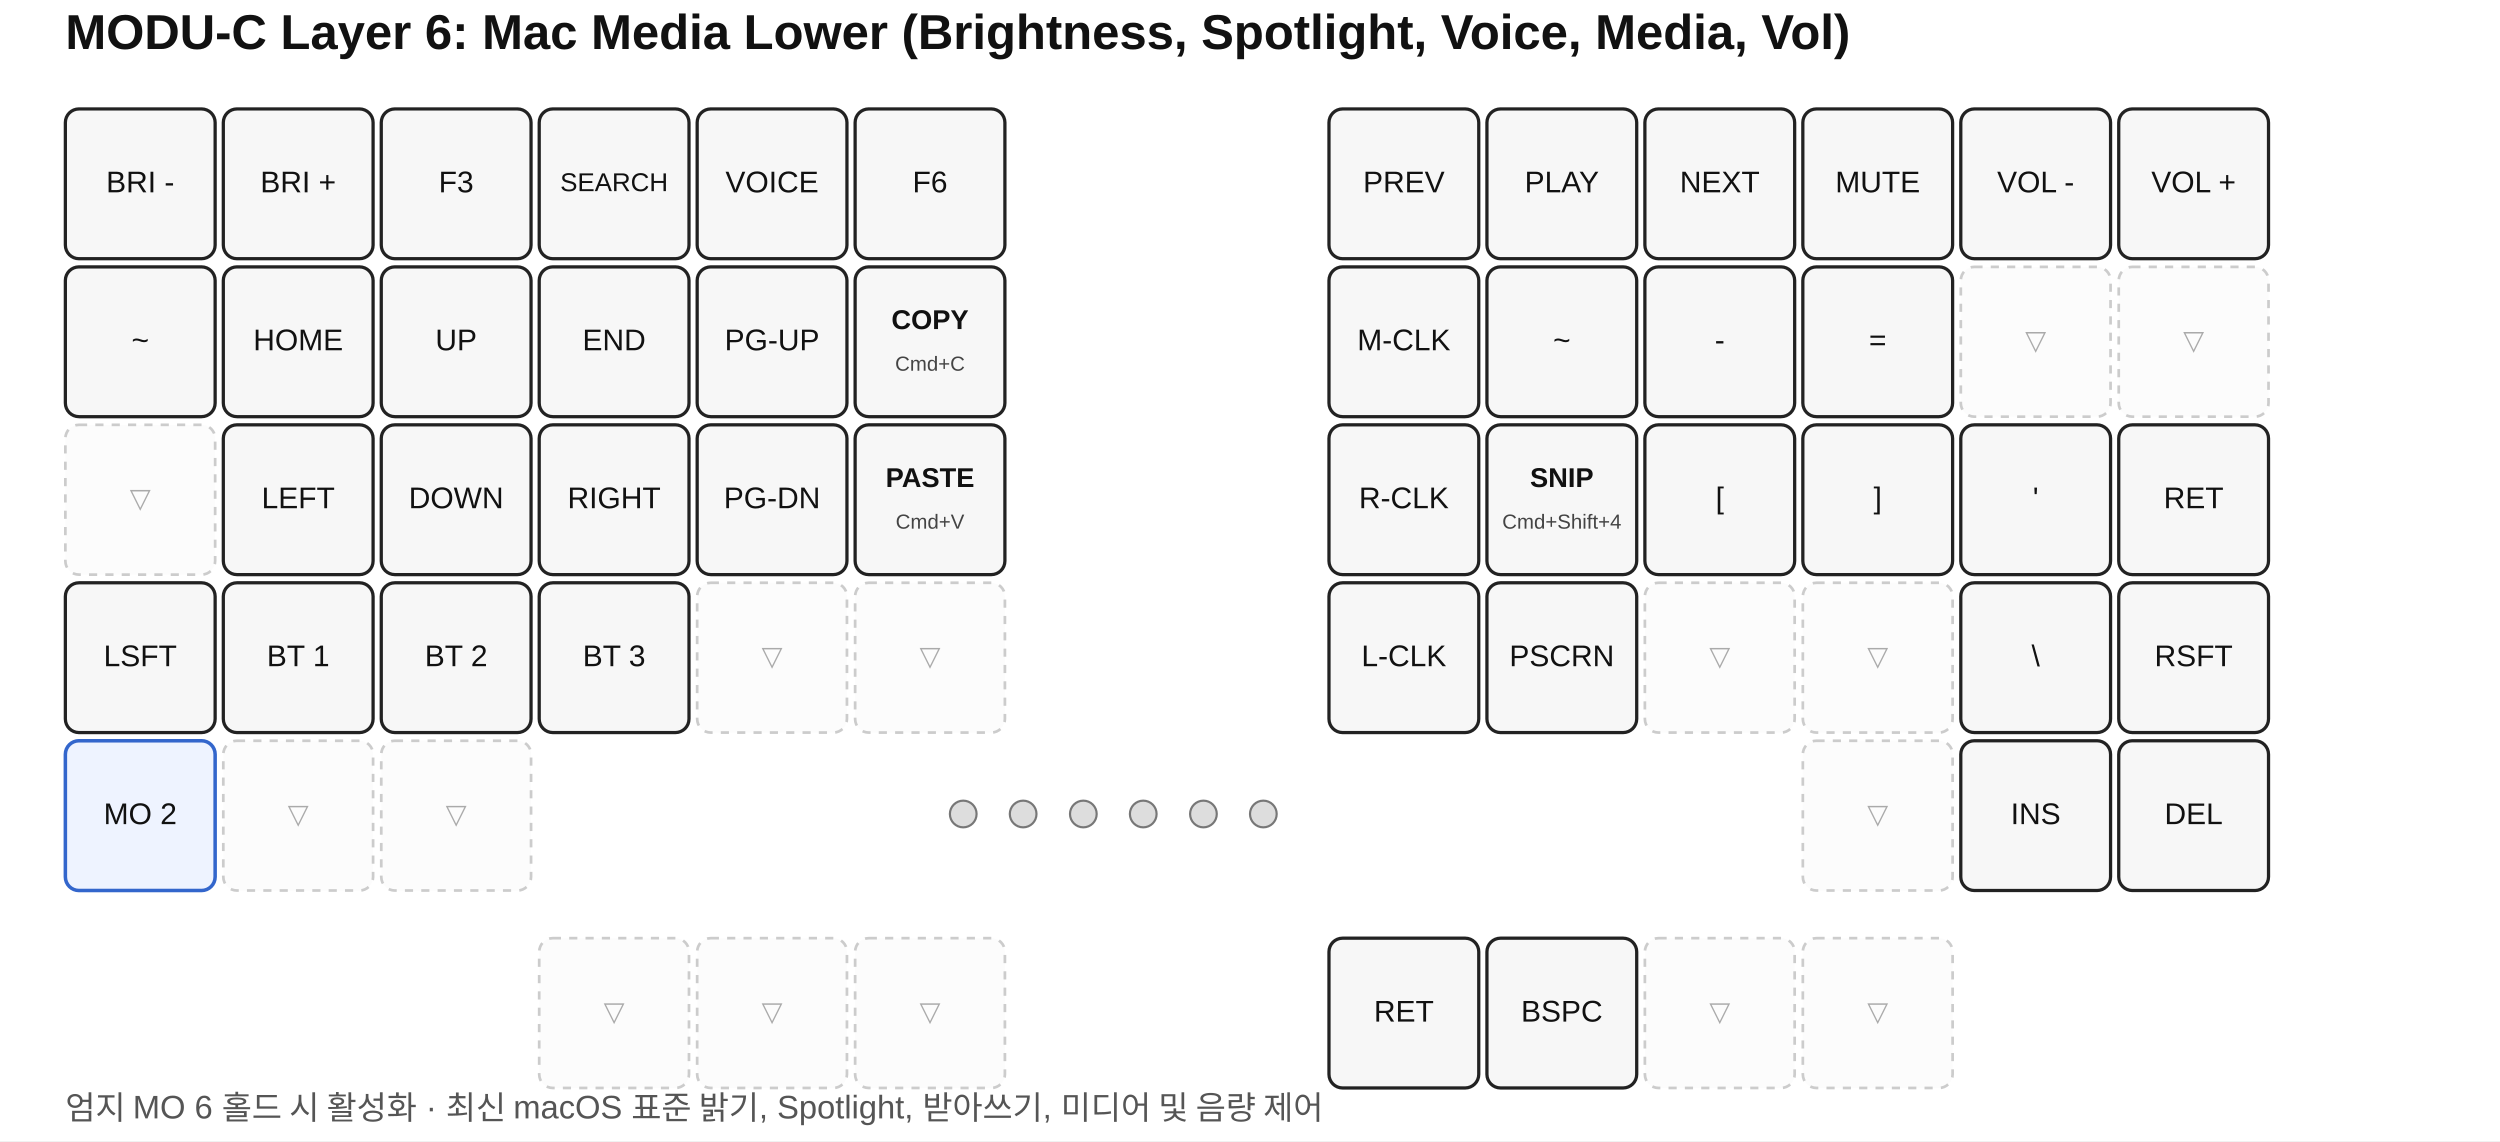
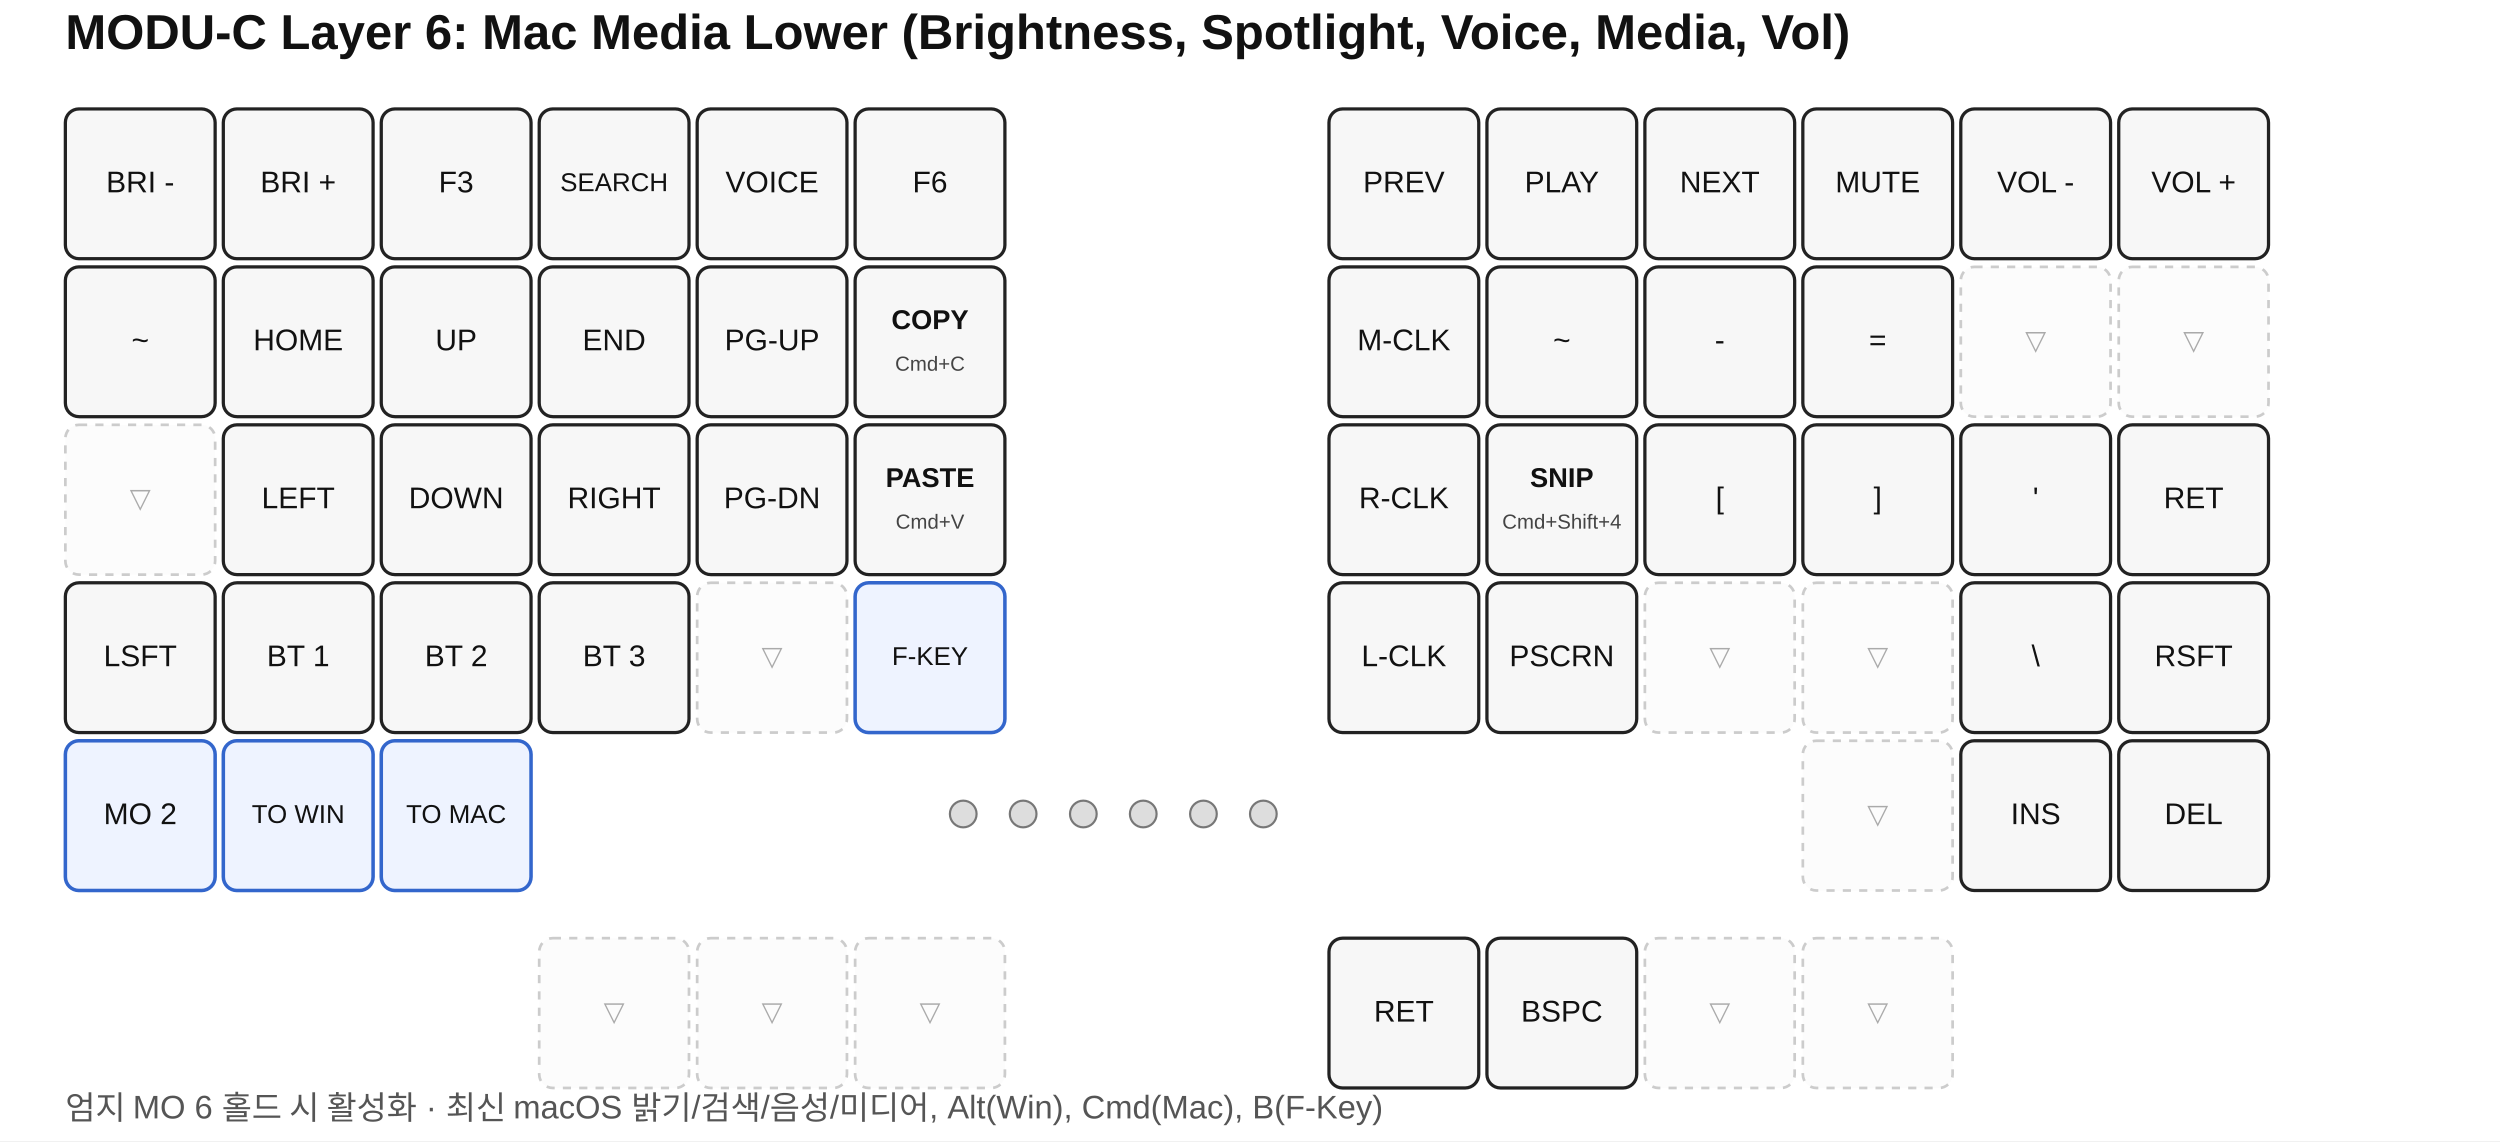
<svg xmlns="http://www.w3.org/2000/svg" width="918" height="419" viewBox="0 0 918 419">
  <rect width="100%" height="100%" fill="white" />
  <style>
text{font-family:Arial,sans-serif;fill:#111}
.key{fill:#f7f7f7;stroke:#222;stroke-width:1.2}
.trans{fill:#fcfcfc;stroke:#ccc;stroke-width:1;stroke-dasharray:3 3}
.mo{fill:#eef3ff;stroke:#3366cc;stroke-width:1.3}
.boot{fill:#ffeeee;stroke:#cc3333;stroke-width:1.3}
.none{fill:#ddd;stroke:#777;stroke-width:0.8}
.title{font-weight:700;font-size:18px}
.note{font-size:12px;fill:#555}
.label{font-size:11px;text-anchor:middle;dominant-baseline:middle}
.label-sm{font-size:9.5px;text-anchor:middle;dominant-baseline:middle}
.label-multi-1{font-size:10px;font-weight:700;text-anchor:middle;dominant-baseline:middle}
.label-multi-2{font-size:7.5px;text-anchor:middle;dominant-baseline:middle;fill:#444}
.label-trans{font-size:10px;text-anchor:middle;dominant-baseline:middle;fill:#aaa}
</style>
  <text x="24" y="18" class="title">MODU-C Layer 6: Mac Media Lower (Brightness, Spotlight, Voice, Media, Vol)</text>
  <rect class="key" x="24.0" y="40.0" width="55.0" height="55.0" rx="5" />
  <text class="label" x="51.5" y="67.5">BRI -</text>
  <rect class="key" x="82.0" y="40.0" width="55.0" height="55.0" rx="5" />
  <text class="label" x="109.5" y="67.5">BRI +</text>
  <rect class="key" x="140.0" y="40.0" width="55.0" height="55.0" rx="5" />
  <text class="label" x="167.5" y="67.5">F3</text>
  <rect class="key" x="198.0" y="40.0" width="55.0" height="55.0" rx="5" />
  <text class="label-sm" x="225.5" y="67.5">SEARCH</text>
  <rect class="key" x="256.0" y="40.0" width="55.0" height="55.0" rx="5" />
  <text class="label" x="283.5" y="67.5">VOICE</text>
  <rect class="key" x="314.0" y="40.0" width="55.0" height="55.0" rx="5" />
  <text class="label" x="341.5" y="67.5">F6</text>
  <rect class="key" x="488.0" y="40.0" width="55.0" height="55.0" rx="5" />
  <text class="label" x="515.5" y="67.5">PREV</text>
  <rect class="key" x="546.0" y="40.0" width="55.0" height="55.0" rx="5" />
  <text class="label" x="573.5" y="67.5">PLAY</text>
  <rect class="key" x="604.0" y="40.0" width="55.0" height="55.0" rx="5" />
  <text class="label" x="631.5" y="67.5">NEXT</text>
  <rect class="key" x="662.0" y="40.0" width="55.0" height="55.0" rx="5" />
  <text class="label" x="689.5" y="67.5">MUTE</text>
  <rect class="key" x="720.0" y="40.0" width="55.0" height="55.0" rx="5" />
  <text class="label" x="747.5" y="67.5">VOL -</text>
  <rect class="key" x="778.0" y="40.0" width="55.0" height="55.0" rx="5" />
  <text class="label" x="805.5" y="67.5">VOL +</text>
  <rect class="key" x="24.0" y="98.0" width="55.0" height="55.0" rx="5" />
  <text class="label" x="51.5" y="125.5">~</text>
  <rect class="key" x="82.0" y="98.0" width="55.0" height="55.0" rx="5" />
  <text class="label" x="109.5" y="125.5">HOME</text>
  <rect class="key" x="140.0" y="98.0" width="55.0" height="55.0" rx="5" />
  <text class="label" x="167.5" y="125.5">UP</text>
  <rect class="key" x="198.0" y="98.0" width="55.0" height="55.0" rx="5" />
  <text class="label" x="225.5" y="125.5">END</text>
  <rect class="key" x="256.0" y="98.0" width="55.0" height="55.0" rx="5" />
  <text class="label" x="283.5" y="125.5">PG-UP</text>
  <rect class="key" x="314.0" y="98.0" width="55.0" height="55.0" rx="5" />
  <text class="label-multi-1" x="341.5" y="118.0">COPY</text>
  <text class="label-multi-2" x="341.5" y="134.0">Cmd+C</text>
  <rect class="key" x="488.0" y="98.0" width="55.0" height="55.0" rx="5" />
  <text class="label" x="515.5" y="125.5">M-CLK</text>
  <rect class="key" x="546.0" y="98.0" width="55.0" height="55.0" rx="5" />
  <text class="label" x="573.5" y="125.5">~</text>
  <rect class="key" x="604.0" y="98.0" width="55.0" height="55.0" rx="5" />
  <text class="label" x="631.5" y="125.5">-</text>
  <rect class="key" x="662.0" y="98.0" width="55.0" height="55.0" rx="5" />
  <text class="label" x="689.5" y="125.5">=</text>
  <rect class="trans" x="720.0" y="98.0" width="55.0" height="55.0" rx="5" />
  <text class="label-trans" x="747.5" y="125.5">▽</text>
  <rect class="trans" x="778.0" y="98.0" width="55.0" height="55.0" rx="5" />
  <text class="label-trans" x="805.5" y="125.5">▽</text>
  <rect class="trans" x="24.0" y="156.0" width="55.0" height="55.0" rx="5" />
  <text class="label-trans" x="51.5" y="183.5">▽</text>
  <rect class="key" x="82.0" y="156.0" width="55.0" height="55.0" rx="5" />
  <text class="label" x="109.5" y="183.5">LEFT</text>
  <rect class="key" x="140.0" y="156.0" width="55.0" height="55.0" rx="5" />
  <text class="label" x="167.5" y="183.5">DOWN</text>
  <rect class="key" x="198.0" y="156.0" width="55.0" height="55.0" rx="5" />
  <text class="label" x="225.5" y="183.5">RIGHT</text>
  <rect class="key" x="256.0" y="156.0" width="55.0" height="55.0" rx="5" />
  <text class="label" x="283.5" y="183.5">PG-DN</text>
  <rect class="key" x="314.0" y="156.0" width="55.0" height="55.0" rx="5" />
  <text class="label-multi-1" x="341.5" y="176.0">PASTE</text>
  <text class="label-multi-2" x="341.5" y="192.0">Cmd+V</text>
  <rect class="key" x="488.0" y="156.0" width="55.0" height="55.0" rx="5" />
  <text class="label" x="515.5" y="183.5">R-CLK</text>
  <rect class="key" x="546.0" y="156.0" width="55.0" height="55.0" rx="5" />
  <text class="label-multi-1" x="573.5" y="176.0">SNIP</text>
  <text class="label-multi-2" x="573.5" y="192.0">Cmd+Shift+4</text>
  <rect class="key" x="604.0" y="156.0" width="55.0" height="55.0" rx="5" />
  <text class="label" x="631.5" y="183.5">[</text>
  <rect class="key" x="662.0" y="156.0" width="55.0" height="55.0" rx="5" />
  <text class="label" x="689.5" y="183.5">]</text>
  <rect class="key" x="720.0" y="156.0" width="55.0" height="55.0" rx="5" />
  <text class="label" x="747.5" y="183.5">'</text>
  <rect class="key" x="778.0" y="156.0" width="55.0" height="55.0" rx="5" />
  <text class="label" x="805.5" y="183.5">RET</text>
  <rect class="key" x="24.0" y="214.0" width="55.0" height="55.0" rx="5" />
  <text class="label" x="51.5" y="241.5">LSFT</text>
  <rect class="key" x="82.0" y="214.0" width="55.0" height="55.0" rx="5" />
  <text class="label" x="109.5" y="241.5">BT 1</text>
  <rect class="key" x="140.0" y="214.0" width="55.0" height="55.0" rx="5" />
  <text class="label" x="167.5" y="241.5">BT 2</text>
  <rect class="key" x="198.0" y="214.0" width="55.0" height="55.0" rx="5" />
  <text class="label" x="225.5" y="241.5">BT 3</text>
  <rect class="trans" x="256.0" y="214.0" width="55.0" height="55.0" rx="5" />
  <text class="label-trans" x="283.5" y="241.5">▽</text>
-   <rect class="trans" x="314.0" y="214.0" width="55.0" height="55.0" rx="5" />
-   <text class="label-trans" x="341.5" y="241.5">▽</text>
+   <rect class="mo" x="314.0" y="214.0" width="55.0" height="55.0" rx="5" />
+   <text class="label-sm" x="341.5" y="241.5">F-KEY</text>
  <rect class="key" x="488.0" y="214.0" width="55.0" height="55.0" rx="5" />
  <text class="label" x="515.5" y="241.5">L-CLK</text>
  <rect class="key" x="546.0" y="214.0" width="55.0" height="55.0" rx="5" />
  <text class="label" x="573.5" y="241.5">PSCRN</text>
  <rect class="trans" x="604.0" y="214.0" width="55.0" height="55.0" rx="5" />
  <text class="label-trans" x="631.5" y="241.5">▽</text>
  <rect class="trans" x="662.0" y="214.0" width="55.0" height="55.0" rx="5" />
  <text class="label-trans" x="689.5" y="241.5">▽</text>
  <rect class="key" x="720.0" y="214.0" width="55.0" height="55.0" rx="5" />
  <text class="label" x="747.5" y="241.5">\</text>
  <rect class="key" x="778.0" y="214.0" width="55.0" height="55.0" rx="5" />
  <text class="label" x="805.5" y="241.5">RSFT</text>
  <rect class="mo" x="24.0" y="272.0" width="55.0" height="55.0" rx="5" />
  <text class="label" x="51.5" y="299.5">MO 2</text>
-   <rect class="trans" x="82.0" y="272.0" width="55.0" height="55.0" rx="5" />
-   <text class="label-trans" x="109.5" y="299.5">▽</text>
-   <rect class="trans" x="140.0" y="272.0" width="55.0" height="55.0" rx="5" />
-   <text class="label-trans" x="167.5" y="299.5">▽</text>
+   <rect class="mo" x="82.0" y="272.0" width="55.0" height="55.0" rx="5" />
+   <text class="label-sm" x="109.5" y="299.5">TO WIN</text>
+   <rect class="mo" x="140.0" y="272.0" width="55.0" height="55.0" rx="5" />
+   <text class="label-sm" x="167.5" y="299.5">TO MAC</text>
  <rect class="none" x="348.8" y="294.0" width="9.8" height="9.8" rx="5" />
  <rect class="none" x="370.8" y="294.0" width="9.8" height="9.8" rx="5" />
  <rect class="none" x="392.9" y="294.0" width="9.8" height="9.8" rx="5" />
  <rect class="none" x="414.9" y="294.0" width="9.8" height="9.8" rx="5" />
  <rect class="none" x="437.0" y="294.0" width="9.8" height="9.8" rx="5" />
  <rect class="none" x="459.0" y="294.0" width="9.8" height="9.8" rx="5" />
  <rect class="trans" x="662.0" y="272.0" width="55.0" height="55.0" rx="5" />
  <text class="label-trans" x="689.5" y="299.5">▽</text>
  <rect class="key" x="720.0" y="272.0" width="55.0" height="55.0" rx="5" />
  <text class="label" x="747.5" y="299.5">INS</text>
  <rect class="key" x="778.0" y="272.0" width="55.0" height="55.0" rx="5" />
  <text class="label" x="805.5" y="299.5">DEL</text>
  <rect class="trans" x="198.0" y="344.5" width="55.0" height="55.0" rx="5" />
  <text class="label-trans" x="225.5" y="372.0">▽</text>
  <rect class="trans" x="256.0" y="344.5" width="55.0" height="55.0" rx="5" />
  <text class="label-trans" x="283.5" y="372.0">▽</text>
  <rect class="trans" x="314.0" y="344.5" width="55.0" height="55.0" rx="5" />
  <text class="label-trans" x="341.5" y="372.0">▽</text>
  <rect class="key" x="488.0" y="344.5" width="55.0" height="55.0" rx="5" />
  <text class="label" x="515.5" y="372.0">RET</text>
  <rect class="key" x="546.0" y="344.5" width="55.0" height="55.0" rx="5" />
  <text class="label" x="573.5" y="372.0">BSPC</text>
  <rect class="trans" x="604.0" y="344.5" width="55.0" height="55.0" rx="5" />
  <text class="label-trans" x="631.5" y="372.0">▽</text>
  <rect class="trans" x="662.0" y="344.5" width="55.0" height="55.0" rx="5" />
  <text class="label-trans" x="689.5" y="372.0">▽</text>
-   <text x="24" y="411" class="note">엄지 MO 6 홀드 시 활성화 · 최신 macOS 표준 밝기, Spotlight, 받아쓰기, 미디어 및 음량 제어</text>
+   <text x="24" y="411" class="note">엄지 MO 6 홀드 시 활성화 · 최신 macOS 밝기/검색/음성/미디어, Alt(Win), Cmd(Mac), B(F-Key)</text>
</svg>
